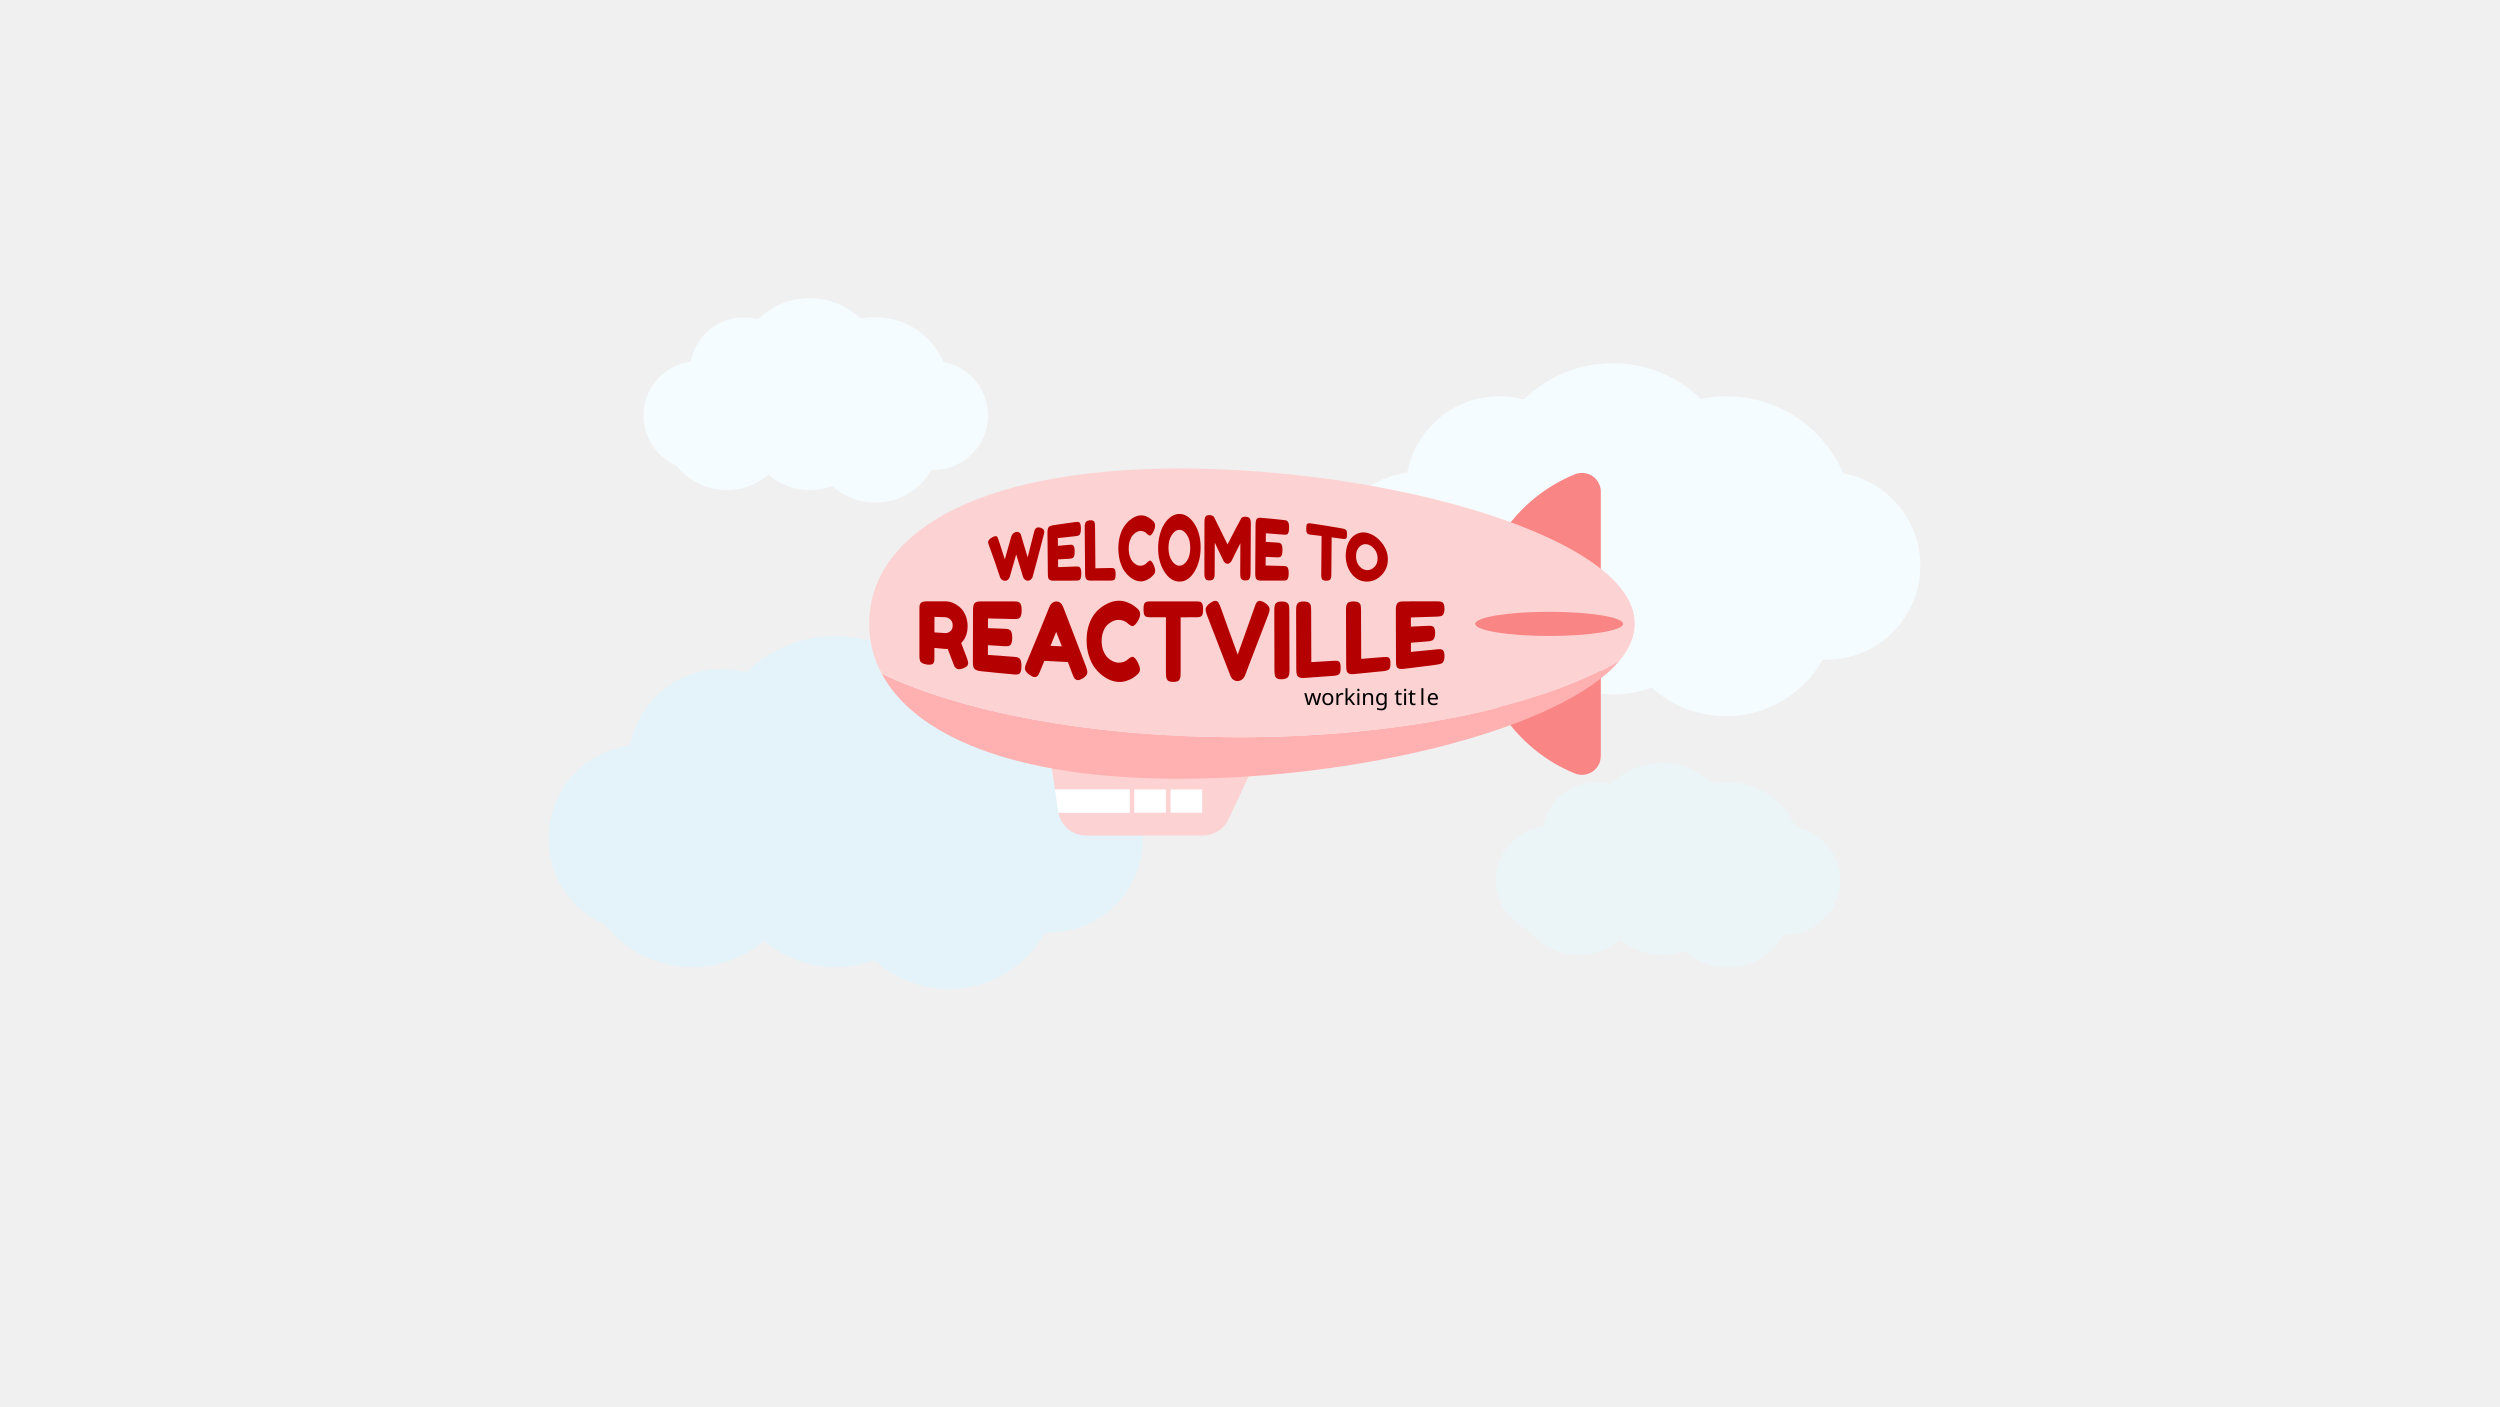
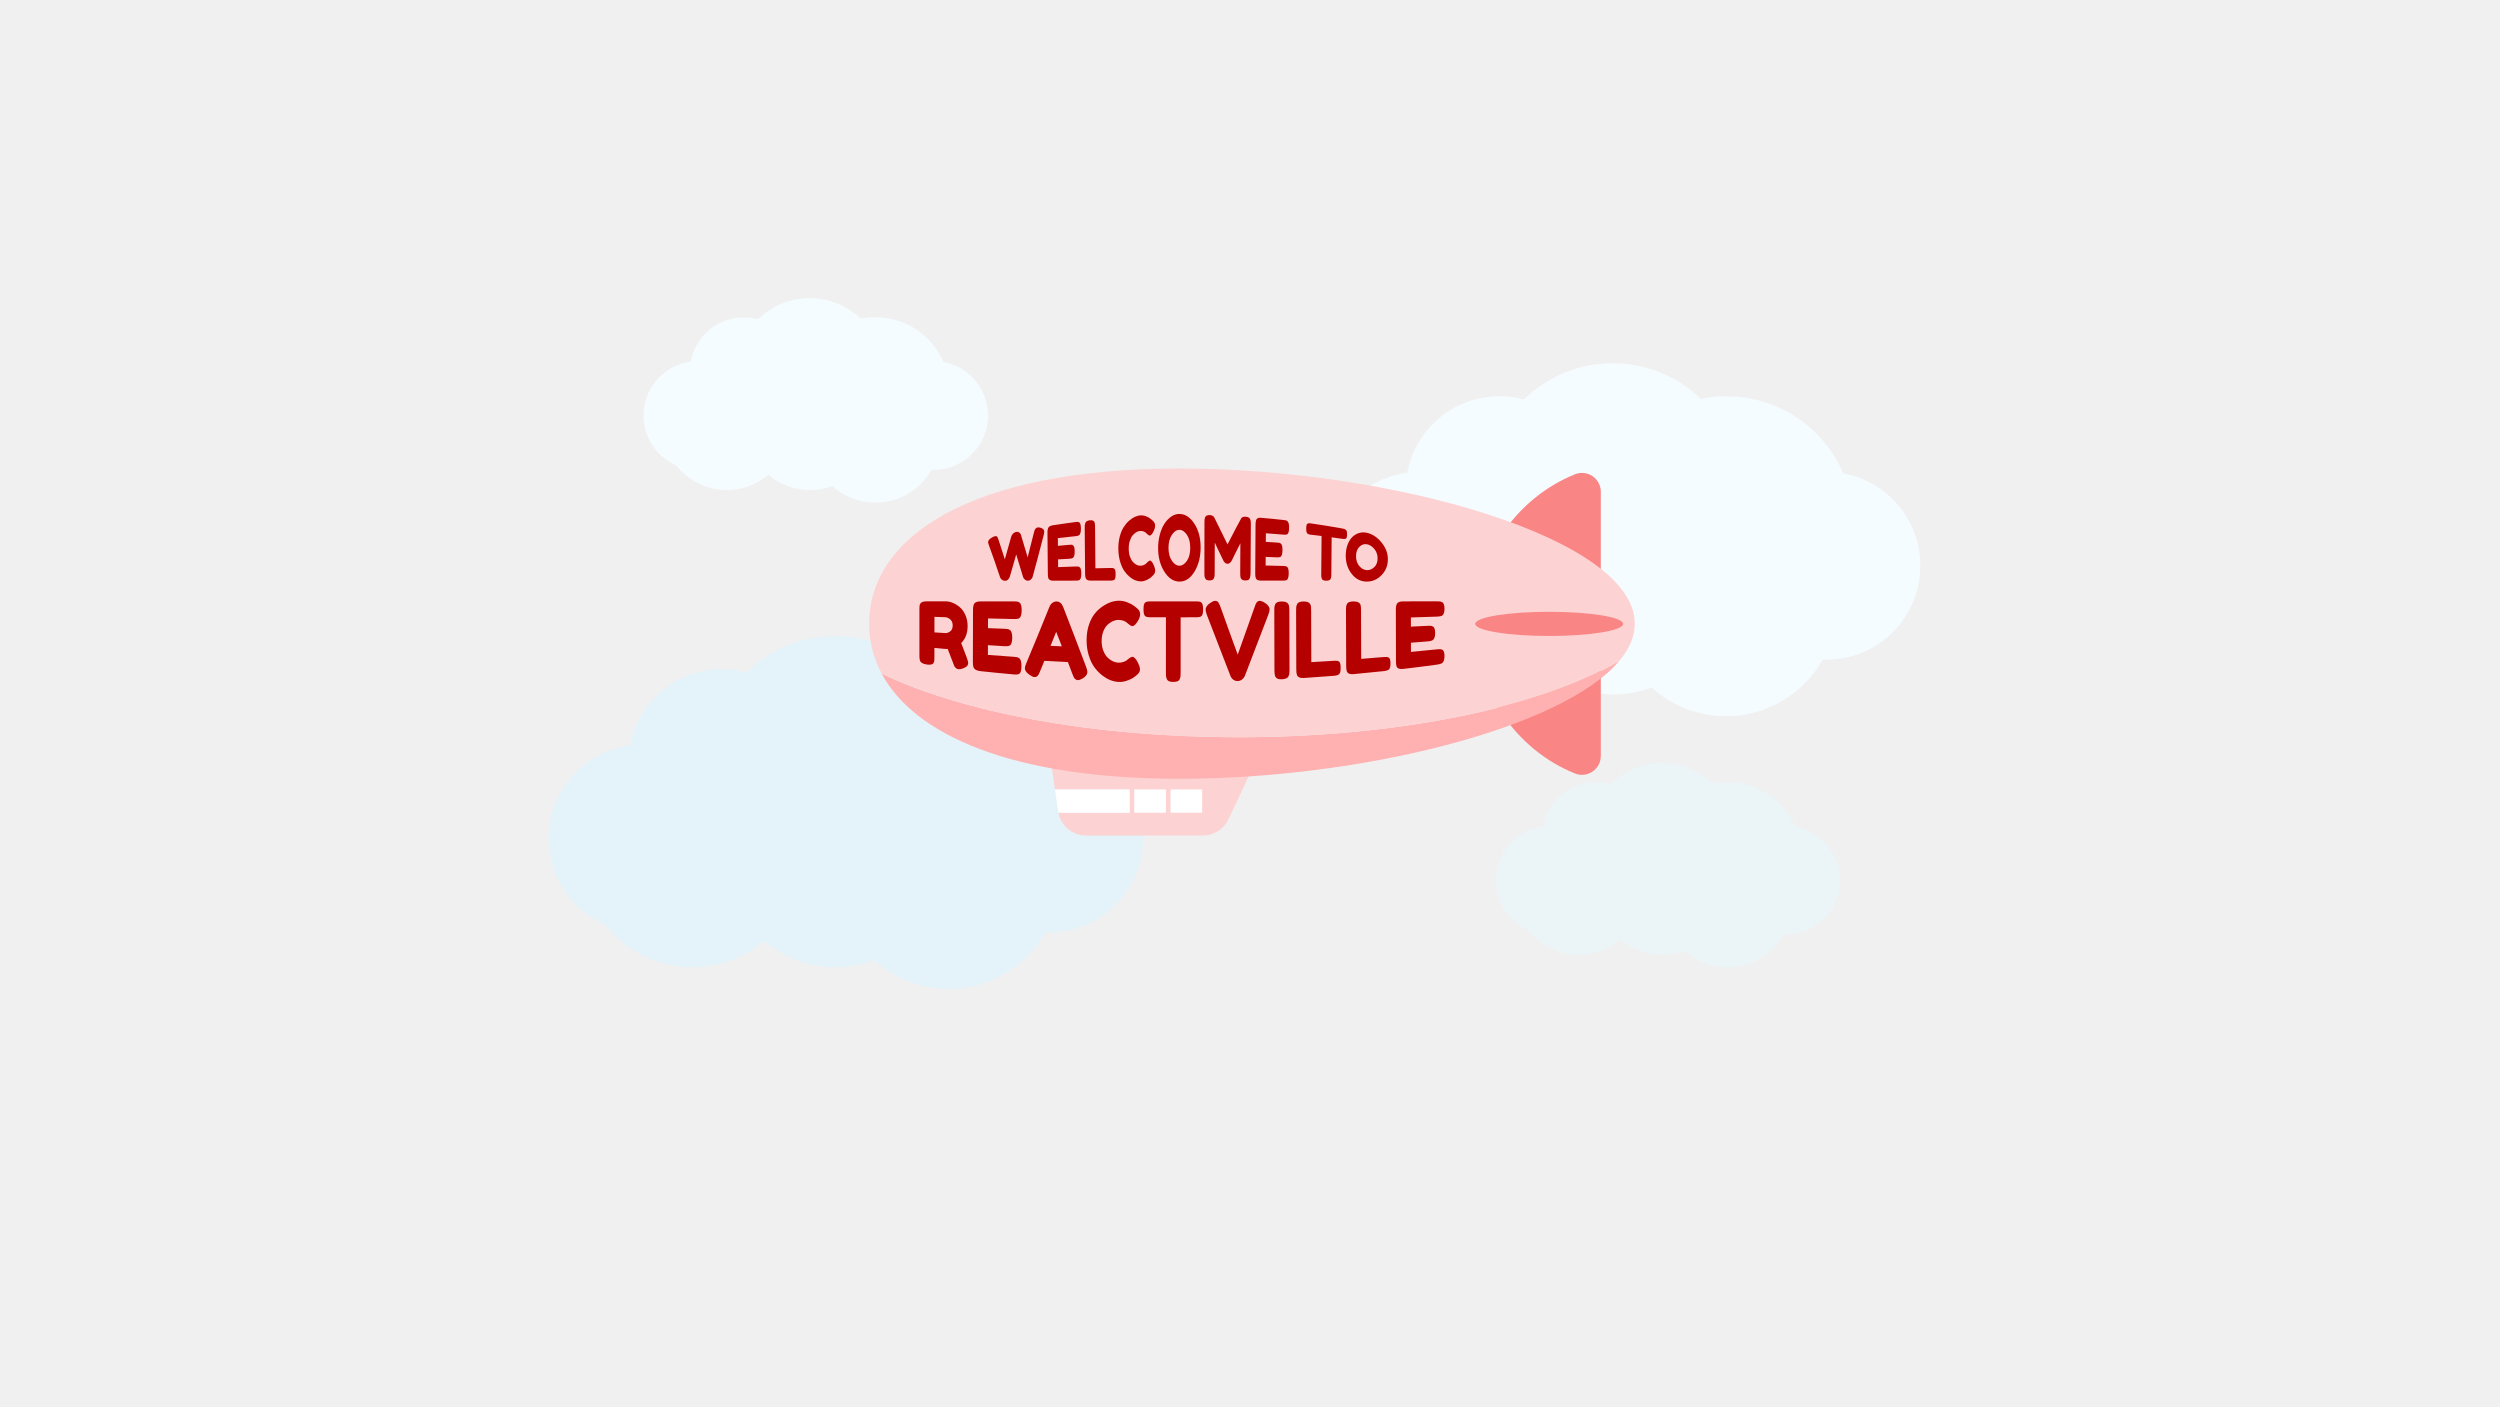
<svg xmlns="http://www.w3.org/2000/svg" viewBox="0 0 3840 2160">
  <g id="landing-fade-4">
    <g id="landing-fade-4-animation">
      <g>
        <rect x="2036.44" y="724.87" width="913.12" height="288.35" rx="144.18" ry="144.18" style="fill: #f5fcff; stroke-width: 0px;" />
        <circle cx="2302.77" cy="752.24" r="143.51" style="fill: #f5fcff; stroke-width: 0px;" />
        <circle cx="2476.98" cy="752.91" r="194.91" style="fill: #f5fcff; stroke-width: 0px;" />
        <circle cx="2651.86" cy="803.64" r="194.91" style="fill: #f5fcff; stroke-width: 0px;" />
        <circle cx="2651.19" cy="929.79" r="170.21" style="fill: #f5fcff; stroke-width: 0px;" />
        <circle cx="2477.65" cy="896.42" r="170.21" style="fill: #f5fcff; stroke-width: 0px;" />
        <circle cx="2257.38" cy="896.42" r="170.21" style="fill: #f5fcff; stroke-width: 0px;" />
      </g>
    </g>
  </g>
  <g id="landing-fade-3">
    <g id="landing-fade-3-animation">
      <g>
        <rect x="842.44" y="1143.87" width="913.12" height="288.35" rx="144.18" ry="144.18" style="fill: #e4f3f9; stroke-width: 0px;" />
        <circle cx="1108.77" cy="1171.24" r="143.51" style="fill: #e4f3f9; stroke-width: 0px;" />
        <circle cx="1282.98" cy="1171.91" r="194.91" style="fill: #e4f3f9; stroke-width: 0px;" />
        <circle cx="1457.86" cy="1222.64" r="194.91" style="fill: #e4f3f9; stroke-width: 0px;" />
        <circle cx="1457.19" cy="1348.79" r="170.21" style="fill: #e4f3f9; stroke-width: 0px;" />
        <circle cx="1283.65" cy="1315.42" r="170.21" style="fill: #e4f3f9; stroke-width: 0px;" />
        <circle cx="1063.38" cy="1315.42" r="170.21" style="fill: #e4f3f9; stroke-width: 0px;" />
      </g>
    </g>
  </g>
  <g id="landing-move">
    <g id="landing-move-animation">
      <g>
        <path d="M2265.94,958.28c0,104.28,63.45,193.47,153.21,229.79,18.98,7.68,39.69-6.46,39.69-26.94v-405.7c0-20.48-20.71-34.62-39.69-26.94-89.76,36.32-153.21,125.51-153.21,229.79Z" style="fill: #f98585; stroke-width: 0px;" />
        <path d="M1614.35,1171.18l6.07,41.44h114.67v35.72h-109.39c3.94,20.24,21.7,35.01,42.51,35.01h179.45c16.77,0,32.03-9.68,39.18-24.85l41.16-87.32h-313.65Z" style="fill: #fcd2d2; stroke-width: 0px;" />
        <path d="M1735.1,1212.62h-114.67l4.94,33.7c.1.68.22,1.36.35,2.02h109.39v-35.72Z" style="fill: #fff; stroke-width: 0px;" />
        <rect x="1742.24" y="1212.62" width="48.58" height="35.72" style="fill: #fff; stroke-width: 0px;" />
        <rect x="1797.97" y="1212.62" width="48.58" height="35.72" style="fill: #fff; stroke-width: 0px;" />
        <path d="M1354.24,1034.7c50.21,93.92,199.57,161.49,458.02,161.49,276.29,0,588.24-77.22,675.17-181.31-117.75,70.3-335.72,117.5-585.15,117.5-225.19,0-424.73-38.47-548.04-97.67Z" style="fill: #ffb0b0; stroke-width: 0px;" />
        <path d="M1812.26,719.65c-324.74,0-477.26,106.68-477.26,238.27,0,26.87,6.36,52.69,19.24,76.79,123.31,59.21,322.85,97.67,548.04,97.67,249.43,0,467.4-47.2,585.15-117.5,15.24-18.25,23.57-37.33,23.57-56.96,0-131.59-374-238.27-698.74-238.27Z" style="fill: #fcd2d2; stroke-width: 0px;" />
        <ellipse cx="2379.54" cy="958.28" rx="113.6" ry="18.58" style="fill: #f98585; stroke-width: 0px;" />
      </g>
      <g>
        <path d="M1597.93,810.51c4,1.1,6.02,3.21,6.05,6.22,0,.98-.33,2.88-1.02,5.7-5.54,21.7-11.09,42.71-16.67,62.95-.12.51-.32,1.13-.61,1.86-.29.73-1.08,1.7-2.35,2.9-1.28,1.2-2.8,1.79-4.56,1.8-1.76,0-3.29-.58-4.59-1.73-1.29-1.15-2.15-2.28-2.58-3.4-3.58-12.04-7.15-23.76-10.71-35.15-6.47,23.05-9.8,33.93-9.91,34.4-.12.4-.38.97-.8,1.71-.41.74-.89,1.4-1.42,2-1.37,1.53-3.01,2.29-4.92,2.29-1.91,0-3.49-.47-4.71-1.42-1.23-.95-2.05-1.9-2.48-2.84-.21-.47-.42-.95-.63-1.42-5.82-17.5-11.59-34.06-17.3-49.57-.65-1.85-.98-3.24-.98-4.2,0-2.39,1.98-4.71,5.93-7.03,1.71-1,3.26-1.67,4.65-1.99,1.39-.32,2.45-.06,3.19.77.74.84,1.41,2.23,2.01,4.19,3.28,9.86,6.59,20.06,9.91,30.58,3.2-11.02,6.38-22.34,9.55-33.95.81-2.96,2.31-5.21,4.5-6.74.94-.66,2.17-1.16,3.69-1.46,1.51-.31,2.92-.02,4.24.86,1.31.89,2.15,1.86,2.52,2.91,3.5,11.44,7.01,23.2,10.53,35.27,3.19-12.27,6.37-24.81,9.54-37.6.46-1.76.84-3.06,1.13-3.92.29-.86.83-1.74,1.63-2.65.8-.91,1.79-1.48,2.98-1.69,1.19-.21,2.59-.09,4.21.38Z" style="fill: #b50000; stroke-width: 0px;" />
        <path d="M1625.26,871.1c9.21-.35,18.41-.68,27.62-.99,1.37-.05,2.41-.02,3.1.08.69.1,1.49.47,2.39,1.1,1.63,1.11,2.46,4.32,2.51,9.61.05,5.8-1.03,9.2-3.23,10.19-1.01.5-2.57.75-4.66.75-11.84.02-23.68.05-35.52.08-4.19,0-6.65-1.44-7.39-4.33-.37-1.21-.57-3.15-.59-5.82-.19-21.17-.38-42.34-.57-63.51-.03-3.88.51-6.61,1.63-8.21,1.12-1.59,3.26-2.65,6.42-3.15,11.75-1.86,23.52-3.56,35.31-5.1,1.38-.18,2.41-.25,3.1-.22.69.04,1.48.33,2.39.87,1.63.95,2.46,4.09,2.51,9.39.05,5.8-1.03,9.3-3.23,10.51-1.01.59-2.57.99-4.66,1.2-9.18.92-18.36,1.9-27.53,2.97.04,3.96.07,7.92.11,11.88,5.91-.56,11.83-1.1,17.75-1.61,1.38-.12,2.41-.15,3.1-.08.69.06,1.48.38,2.39.96,1.62,1.01,2.46,4.13,2.51,9.36.05,5.72-1.06,9.13-3.32,10.22-1.01.54-2.57.87-4.66.98-5.86.32-11.72.65-17.58.99.04,3.96.07,7.92.11,11.88Z" style="fill: #b50000; stroke-width: 0px;" />
        <path d="M1682.53,872.91c8.14-.19,16.28-.36,24.42-.52,1.97-.04,3.41.26,4.32.9.9.64,1.51,1.66,1.82,3.06.31,1.4.47,3.26.49,5.59.02,2.33-.12,4.19-.41,5.59-.29,1.41-.79,2.37-1.51,2.9-1.13.88-2.68,1.32-4.66,1.32-10.77.02-21.53.03-32.3.05-4.19,0-6.65-1.58-7.4-4.74-.37-1.33-.57-3.46-.59-6.38-.2-23.19-.4-46.39-.6-69.58-.02-1.92.02-3.36.1-4.33.08-.97.36-2.11.83-3.42.82-2.35,3.14-3.76,6.98-4.2,4.19-.48,6.69.82,7.5,3.89.31,1.42.48,3.61.5,6.59.17,21.09.34,42.19.51,63.28Z" style="fill: #b50000; stroke-width: 0px;" />
        <path d="M1760.44,865.62c.54-.6,1.07-1.19,1.61-1.79,2.03-1.84,3.46-2.77,4.3-2.78,1.86-.03,3.88,2.49,6.05,7.56,1.33,3.17,2,5.72,2,7.63,0,1.91-.39,3.51-1.2,4.79-.8,1.28-1.74,2.42-2.82,3.42-1.07,1.01-2.1,1.96-3.09,2.87-.98.91-3,2.1-6.04,3.55-3.04,1.45-5.99,2.17-8.83,2.17-2.84,0-5.71-.56-8.62-1.68-2.91-1.12-5.91-2.99-9-5.61-3.1-2.61-5.88-5.79-8.36-9.53-2.48-3.74-4.53-8.52-6.15-14.35-1.63-5.83-2.46-12.16-2.51-19.03-.05-6.87.69-13.13,2.22-18.82,1.52-5.69,3.49-10.45,5.9-14.28,2.41-3.83,5.17-7.1,8.28-9.8,5.86-5.19,11.77-8,17.73-8.33,2.83-.16,5.7.35,8.63,1.52,2.92,1.17,5.14,2.42,6.65,3.72.72.61,1.45,1.21,2.17,1.82,1.09.96,1.93,1.75,2.53,2.36,1.57,1.85,2.36,3.99,2.37,6.41,0,2.41-.61,4.96-1.87,7.64-2.33,4.99-4.42,7.5-6.28,7.56-1.08.03-2.62-.92-4.61-2.84-2.54-2.99-5.91-4.4-10.11-4.22-3.91.17-7.74,2.37-11.5,6.57-1.79,2.05-3.28,4.89-4.45,8.51-1.18,3.62-1.76,7.68-1.73,12.18.03,4.5.65,8.51,1.87,12.05,1.22,3.54,2.76,6.32,4.63,8.34,3.68,3.87,7.49,5.8,11.44,5.74,1.86-.02,3.61-.41,5.25-1.15,1.64-.74,2.82-1.48,3.54-2.22Z" style="fill: #b50000; stroke-width: 0px;" />
        <path d="M1811.15,789.42c8.91-.09,16.66,4.84,23.21,14.72,6.55,9.88,9.81,22.11,9.79,36.65-.02,14.55-3.15,26.93-9.39,37.17-6.23,10.24-13.89,15.37-22.98,15.37-9.09,0-16.83-5.06-23.23-15.1-6.4-10.04-9.63-21.94-9.67-35.81-.02-7.57.86-14.68,2.64-21.34,1.78-6.66,4.17-12.27,7.17-16.83,3-4.55,6.45-8.16,10.36-10.8,3.91-2.64,7.94-3.99,12.1-4.03ZM1794.81,841.51c.02,8.16,1.75,14.76,5.21,19.83,3.45,5.07,7.3,7.61,11.56,7.6,4.25-.01,8.08-2.5,11.5-7.46,3.42-4.97,5.13-11.63,5.13-19.99,0-8.36-1.72-15.08-5.18-20.13-3.46-5.05-7.32-7.57-11.59-7.53-4.27.03-8.11,2.63-11.53,7.76-3.42,5.14-5.11,11.78-5.1,19.94Z" style="fill: #b50000; stroke-width: 0px;" />
        <path d="M1920.36,797.76c.47,1.37.75,2.58.83,3.66.08,1.07.12,2.63.11,4.67-.15,24.64-.3,49.28-.45,73.92-.04,6.12-1.2,9.72-3.47,10.78-1.14.53-2.58.8-4.31.8-1.74,0-3.11-.23-4.12-.68-1.02-.45-1.79-.99-2.32-1.62-.54-.63-.95-1.53-1.24-2.69-.29-1.53-.43-3.86-.41-7,.08-15.03.15-30.06.23-45.1-1.51,2.73-3.72,7.08-6.63,13.09-2.91,6.01-4.75,9.8-5.54,11.32-.79,1.52-1.33,2.58-1.63,3.16-.3.58-1.04,1.39-2.21,2.41-1.17,1.03-2.43,1.53-3.78,1.51-1.35-.02-2.57-.51-3.68-1.47-1.11-.97-1.9-1.91-2.37-2.82-.24-.5-.48-1.01-.71-1.51-1.19-2.29-3.54-7.16-7.06-14.66-3.52-7.49-5.43-11.53-5.73-12.08-.04,15.39-.08,30.79-.13,46.18,0,2.1-.06,3.68-.15,4.73-.09,1.05-.38,2.22-.86,3.49-.9,2.47-3.24,3.7-7.01,3.7-3.65,0-5.92-1.24-6.81-3.72-.48-1.28-.76-2.48-.85-3.58-.09-1.1-.13-2.75-.13-4.95.04-25.45.09-50.9.13-76.35,0-2.11.05-3.69.14-4.74.09-1.05.38-2.26.86-3.63.91-2.37,3.26-3.51,7.05-3.42,1.63.04,3.02.38,4.2,1,1.17.63,1.94,1.27,2.3,1.92.18.28.36.56.54.84,6.79,13.82,13.57,27.6,20.33,41.29,10.28-20.14,17.18-33.08,20.64-39.35,1.03-2.36,3.46-3.42,7.28-3.17,3.82.26,6.14,1.63,6.97,4.08Z" style="fill: #b50000; stroke-width: 0px;" />
        <path d="M1944,868.63c9.22.21,18.44.45,27.65.71,1.37.04,2.41.13,3.1.28.69.15,1.48.57,2.37,1.27,1.61,1.22,2.38,4.51,2.34,9.87-.05,5.86-1.19,9.29-3.41,10.3-1.02.5-2.58.75-4.67.75-11.84-.02-23.68-.04-35.53-.06-4.19,0-6.63-1.68-7.32-5.04-.35-1.41-.52-3.67-.49-6.76.16-24.55.32-49.1.47-73.64.03-4.5.62-7.53,1.77-9.07,1.15-1.54,3.32-2.18,6.5-1.92,11.83,1,23.65,2.16,35.46,3.47,1.38.15,2.41.33,3.1.54.69.2,1.48.7,2.37,1.47,1.61,1.36,2.39,4.72,2.34,10.08-.05,5.86-1.19,9.19-3.41,10.01-1.02.41-2.58.53-4.68.35-9.2-.78-18.4-1.49-27.6-2.13-.03,4.4-.06,8.8-.09,13.2,5.93.34,11.87.7,17.8,1.09,1.38.09,2.41.22,3.1.4.69.17,1.48.63,2.37,1.37,1.61,1.3,2.39,4.66,2.34,10.08-.05,5.93-1.22,9.36-3.5,10.28-1.02.47-2.58.66-4.68.57-5.87-.24-11.74-.46-17.6-.67-.03,4.4-.06,8.8-.09,13.2Z" style="fill: #b50000; stroke-width: 0px;" />
        <path d="M2012.99,803.85c16.61,2.38,33.19,5.07,49.72,8.08,1.9.35,3.3.88,4.19,1.58.89.7,1.47,1.66,1.76,2.86.29,1.2.42,2.73.41,4.6-.01,1.86-.17,3.33-.48,4.39-.31,1.07-.82,1.76-1.54,2.08-1.08.49-2.6.59-4.56.3-5.69-.83-11.38-1.64-17.07-2.41-.17,18.97-.33,37.94-.5,56.91-.02,1.74-.07,3.02-.17,3.84-.1.83-.38,1.79-.83,2.88-.46,1.09-1.26,1.86-2.4,2.31-1.14.45-2.64.68-4.49.67-1.86,0-3.33-.24-4.43-.71-1.1-.47-1.87-1.26-2.31-2.39-.44-1.13-.7-2.14-.78-3.03-.08-.89-.11-2.23-.1-4.02.18-19.49.35-38.99.53-58.48-5.73-.72-11.46-1.41-17.2-2.07-1.91-.22-3.31-.68-4.21-1.39-.89-.71-1.48-1.72-1.77-3.05-.29-1.33-.42-3.04-.4-5.14.02-2.1.18-3.76.49-4.97.31-1.21.83-2.01,1.55-2.39,1.08-.58,2.61-.72,4.58-.44Z" style="fill: #b50000; stroke-width: 0px;" />
        <path d="M2099.31,818.33c8.76,1.88,16.34,7.11,22.78,15,6.43,7.91,9.67,16.31,9.67,25.77,0,9.47-3.09,17.22-9.31,23.9-6.22,6.66-13.89,10.32-22.98,10.32-9.09.01-16.8-3.68-23.1-11.61-6.31-7.91-9.41-17.6-9.32-28.55.05-5.97.99-11.48,2.81-16.43,1.83-4.95,4.24-8.91,7.24-11.85,3-2.95,6.43-4.99,10.3-6.15,3.87-1.16,7.84-1.26,11.93-.39ZM2082.87,854.15c-.04,6.17,1.64,11.33,5.04,15.33,3.41,4.01,7.23,6.04,11.47,6.25,4.24.21,8.06-1.38,11.47-4.6,3.41-3.23,5.12-7.63,5.13-13.36.02-5.73-1.68-10.55-5.08-14.6-3.4-4.05-7.2-6.5-11.41-7.19-4.22-.69-8.03.55-11.44,3.87-3.41,3.31-5.15,8.14-5.19,14.3Z" style="fill: #b50000; stroke-width: 0px;" />
      </g>
      <g>
        <path d="M1485.22,1010.84c1.29,3.56,1.94,6.11,1.93,7.64,0,3.63-2.71,6.41-8.09,8.25-2.78,1-5.01,1.39-6.71,1.19-1.69-.2-3.08-.82-4.16-1.84-1.08-1.02-1.88-2.02-2.4-3.02-.86-1.86-4.23-10.76-10.1-26.24-1.35-.03-2.69-.06-4.04-.09-5.47-.5-10.93-1.02-16.4-1.54,0,5.07-.01,10.15-.02,15.22,0,2.07-.07,3.61-.2,4.62-.13,1.02-.55,2.16-1.24,3.41-1.22,2.27-4.6,3.02-10.14,2.27-6.06-.83-9.61-2.95-10.65-6.3-.52-1.55-.78-3.84-.78-6.89v-72.42c0-2,.07-3.5.2-4.5.13-1,.54-2.15,1.24-3.45,1.22-2.34,4.61-3.52,10.18-3.52,9.39.01,18.79.02,28.18.03,7.65,0,15.09,2.96,22.29,9.07,3.47,2.96,6.33,6.99,8.58,12.08,2.25,5.1,3.36,10.77,3.35,16.98-.03,10.79-3.31,19.52-9.84,25.93,1.9,5.15,4.83,12.8,8.8,23.1ZM1435.29,971.35c5.56.36,11.11.71,16.67,1.05,2.52.16,5.04-.7,7.56-2.6,2.52-1.89,3.79-4.9,3.8-9,0-4.09-1.25-7.24-3.76-9.41-2.52-2.17-5.12-3.28-7.82-3.37-5.48-.17-10.95-.35-16.43-.53,0,7.95-.02,15.9-.03,23.84Z" style="fill: #b50000; stroke-width: 0px;" />
        <path d="M1517.42,1005.93c13.38,1.05,26.77,2.03,40.16,2.94,2,.14,3.5.31,4.5.53,1,.22,2.15.78,3.45,1.69,2.34,1.59,3.5,5.69,3.48,12.28-.02,7.21-1.65,11.29-4.87,12.25-1.48.49-3.74.6-6.78.32-17.21-1.54-34.42-3.23-51.61-5.08-6.08-.66-9.63-2.89-10.66-6.66-.52-1.6-.77-4.08-.76-7.45.07-26.77.15-53.54.22-80.31.01-4.91.85-8.25,2.51-10.03,1.66-1.78,4.79-2.67,9.4-2.67,17.14.02,34.27.03,51.41.05,2,0,3.5.08,4.5.23,1,.15,2.15.64,3.45,1.47,2.34,1.44,3.5,5.46,3.48,12.05-.02,7.21-1.65,11.4-4.87,12.56-1.48.58-3.74.84-6.79.77-13.35-.3-26.7-.62-40.05-.96-.02,4.98-.03,9.95-.05,14.93,8.61.34,17.21.67,25.82.98,2,.07,3.5.2,4.5.39,1,.19,2.15.71,3.45,1.57,2.34,1.51,3.5,5.52,3.48,12.04-.02,7.13-1.69,11.21-5,12.24-1.48.52-3.74.7-6.78.52-8.52-.5-17.04-1.03-25.55-1.58-.02,4.98-.03,9.95-.05,14.93Z" style="fill: #b50000; stroke-width: 0px;" />
        <path d="M1632.99,932.21c11.65,29.96,23.32,60.47,35,91.38,1.47,3.77,2.21,6.59,2.2,8.44-.01,3.93-2.55,7.36-7.61,10.25-2.97,1.69-5.3,2.48-7,2.39-1.7-.1-3.09-.66-4.18-1.7-1.09-1.03-1.87-2.11-2.34-3.21-.48-1.11-1.15-2.76-2.01-4.97-2.25-5.95-4.49-11.89-6.74-17.81-12.06-.58-24.11-1.21-36.17-1.91-2.28,5.56-4.56,11.1-6.84,16.61-.88,2.04-1.56,3.51-2.04,4.42-.48.91-1.27,1.82-2.36,2.73-1.09.91-2.48,1.3-4.18,1.16-1.7-.13-4.02-1.21-6.97-3.21-5.04-3.31-7.55-6.81-7.53-10.53,0-1.76.75-4.33,2.24-7.75,11.84-28.11,23.68-57.02,35.52-86.55.96-2.43,2.43-4.38,4.39-5.87,1.96-1.48,4.03-2.23,6.21-2.23,4.7,0,8.17,2.78,10.41,8.37ZM1622.3,970.51c-2.89,7.22-5.79,14.4-8.68,21.55,5.79.24,11.57.47,17.36.68-2.89-7.44-5.79-14.86-8.68-22.23Z" style="fill: #b50000; stroke-width: 0px;" />
        <path d="M1730.73,1014.17c.79-.71,1.57-1.41,2.36-2.12,2.96-2.17,5.06-3.24,6.28-3.22,2.7.05,5.61,3.22,8.74,9.53,1.91,3.94,2.87,7.09,2.86,9.43,0,2.35-.59,4.29-1.77,5.83-1.18,1.54-2.55,2.91-4.12,4.1-1.57,1.19-3.08,2.33-4.52,3.41-1.44,1.08-4.38,2.46-8.83,4.11-4.45,1.65-8.75,2.4-12.88,2.26-4.14-.14-8.32-.98-12.55-2.52-4.23-1.54-8.58-4.03-13.06-7.45-4.48-3.42-8.5-7.54-12.06-12.34-3.56-4.8-6.49-10.87-8.77-18.21-2.29-7.34-3.42-15.25-3.4-23.75.02-8.5,1.17-16.19,3.45-23.09,2.28-6.9,5.19-12.61,8.72-17.13,3.54-4.52,7.57-8.31,12.1-11.38,8.54-5.92,17.11-8.91,25.72-8.91,4.09,0,8.24.81,12.46,2.42,4.22,1.62,7.41,3.26,9.58,4.94,1.04.78,2.09,1.57,3.13,2.35,1.56,1.23,2.78,2.24,3.65,3.02,2.26,2.35,3.39,5.01,3.38,7.97,0,2.96-.92,6.06-2.75,9.29-3.4,6.01-6.46,9-9.15,8.97-1.57-.01-3.78-1.26-6.65-3.73-3.65-3.81-8.52-5.74-14.61-5.78-5.66-.05-11.23,2.4-16.73,7.3-2.62,2.4-4.8,5.78-6.55,10.16-1.75,4.38-2.63,9.34-2.64,14.89-.01,5.56.85,10.55,2.58,15,1.73,4.45,3.94,7.98,6.64,10.6,5.3,5.01,10.83,7.6,16.58,7.75,2.7.07,5.25-.31,7.65-1.14,2.4-.83,4.12-1.68,5.17-2.55Z" style="fill: #b50000; stroke-width: 0px;" />
        <path d="M1765.97,923.73c24.18,0,48.37,0,72.55,0,2.78,0,4.83.42,6.13,1.26,1.31.84,2.18,2.16,2.61,3.96.44,1.8.66,4.15.66,7.07,0,2.92-.21,5.25-.65,6.99-.44,1.74-1.17,2.95-2.22,3.62-1.57,1.01-3.78,1.52-6.66,1.53-8.31.01-16.62.02-24.93.02,0,28.26,0,56.52,0,84.78,0,2.59-.07,4.5-.2,5.73-.13,1.24-.52,2.67-1.18,4.3-.65,1.63-1.81,2.78-3.47,3.45-1.66.67-3.84,1-6.54.99-2.7-.01-4.86-.36-6.47-1.05-1.62-.68-2.75-1.84-3.4-3.48-.65-1.63-1.04-3.09-1.17-4.39-.13-1.29-.19-3.23-.19-5.81.01-28.18.03-56.36.04-84.54-8.35-.01-16.71-.04-25.06-.07-2.79,0-4.83-.44-6.13-1.28-1.3-.84-2.17-2.16-2.61-3.95-.44-1.79-.65-4.14-.64-7.05,0-2.91.22-5.23.66-6.96.44-1.73,1.18-2.93,2.22-3.61,1.57-1.01,3.79-1.51,6.66-1.51Z" style="fill: #b50000; stroke-width: 0px;" />
        <path d="M1942.39,925.69c5.14,3.18,7.71,6.67,7.72,10.51,0,1.75-.64,4.39-1.94,7.9-11.93,30.79-23.88,61.99-35.85,93.42-.96,2.47-2.41,4.49-4.37,6.05-1.96,1.56-3.98,2.37-6.08,2.44-.44.01-.87.03-1.31.04-2.18.06-4.25-.63-6.22-2.08-1.96-1.45-3.43-3.39-4.39-5.82-12.07-30.93-24.13-62.17-36.16-93.54-1.31-3.58-1.96-6.28-1.96-8.07,0-3.92,2.56-7.52,7.69-10.77,2.87-1.91,5.06-2.86,6.59-2.86,1.52,0,2.68.23,3.46.67.78.45,1.52,1.23,2.22,2.35.78,1.34,1.5,2.83,2.16,4.44.65,1.62,2.33,6.26,5.04,13.91,2.71,7.65,5.61,15.75,8.71,24.31,3.1,8.56,6.03,16.63,8.79,24.22,2.75,7.58,4.31,11.8,4.66,12.69,8.67-24.53,17.33-48.94,25.98-73.14.69-2.1,1.3-3.76,1.82-4.97,1.56-2.98,3.47-4.47,5.73-4.47,2.26,0,4.83.94,7.7,2.8Z" style="fill: #b50000; stroke-width: 0px;" />
        <path d="M1957.3,938.29c0-2.51.05-4.4.18-5.65.13-1.25.53-2.71,1.23-4.34,1.21-2.95,4.6-4.42,10.17-4.43,6.09,0,9.7,2,10.85,6,.44,1.84.67,4.65.68,8.43.09,30.06.17,60.12.26,90.18,0,2.59-.05,4.49-.18,5.69-.13,1.2-.54,2.62-1.23,4.29-1.21,2.99-4.6,4.64-10.18,4.94-6.1.32-9.68-1.57-10.73-5.68-.53-1.72-.79-4.49-.8-8.32-.08-30.37-.15-60.73-.23-91.1Z" style="fill: #b50000; stroke-width: 0px;" />
        <path d="M2014.18,1017.05c11.84-.65,23.67-1.36,35.5-2.13,2.87-.19,4.96.06,6.27.75,1.31.69,2.18,1.84,2.62,3.46.44,1.62.66,3.8.67,6.53.01,2.73-.2,4.94-.63,6.63-.43,1.69-1.17,2.88-2.21,3.59-1.65,1.17-3.91,1.88-6.78,2.11-15.66,1.27-31.32,2.41-46.99,3.42-6.09.39-9.67-1.43-10.73-5.46-.53-1.69-.8-4.42-.81-8.18-.09-29.9-.18-59.81-.26-89.71,0-2.47.05-4.33.18-5.57.13-1.24.54-2.67,1.23-4.28,1.21-2.91,4.6-4.36,10.16-4.36,6.09,0,9.7,1.97,10.85,5.89.44,1.81.67,4.57.68,8.28.08,26.34.17,52.69.25,79.03Z" style="fill: #b50000; stroke-width: 0px;" />
        <path d="M2090.77,1012.02c11.82-.9,23.64-1.86,35.45-2.88,2.87-.25,4.95-.06,6.26.54,1.3.61,2.18,1.67,2.62,3.17.44,1.5.66,3.53.67,6.08,0,2.55-.21,4.63-.63,6.21-.43,1.59-1.17,2.73-2.21,3.42-1.65,1.15-3.9,1.88-6.77,2.19-15.63,1.68-31.27,3.24-46.91,4.67-6.09.56-9.66-1.07-10.71-4.88-.53-1.59-.8-4.19-.81-7.77-.1-28.48-.19-56.97-.29-85.46,0-2.36.05-4.12.18-5.3.13-1.18.53-2.54,1.23-4.08,1.21-2.77,4.6-4.15,10.16-4.15,6.09,0,9.7,1.86,10.85,5.57.44,1.71.67,4.32.68,7.84.08,24.94.16,49.88.24,74.82Z" style="fill: #b50000; stroke-width: 0px;" />
        <path d="M2167.23,1001.32c13.36-1.24,26.72-2.55,40.07-3.94,1.99-.21,3.49-.3,4.49-.27.99.03,2.15.32,3.44.88,2.34.98,3.51,4.23,3.51,9.8,0,6.09-1.6,9.87-4.8,11.36-1.47.73-3.72,1.3-6.75,1.72-17.15,2.34-34.31,4.52-51.48,6.55-6.07.72-9.64-.68-10.69-4.2-.52-1.47-.79-3.88-.8-7.22-.07-26.56-.14-53.11-.21-79.67-.01-4.87.8-8.2,2.45-9.97,1.65-1.77,4.78-2.65,9.39-2.65,17.14-.02,34.27-.04,51.41-.06,2,0,3.5.06,4.5.19,1,.13,2.15.55,3.46,1.24,2.35,1.22,3.52,4.6,3.52,10.17,0,6.09-1.61,9.7-4.82,10.86-1.48.57-3.74.92-6.78,1.02-13.34.45-26.68.88-40.02,1.28,0,4.7.02,9.4.03,14.1,8.6-.4,17.2-.82,25.8-1.26,2-.1,3.5-.11,4.5-.03,1,.08,2.15.45,3.45,1.09,2.34,1.13,3.52,4.52,3.52,10.2,0,6.21-1.64,9.98-4.94,11.33-1.48.66-3.73,1.11-6.77,1.36-8.5.7-17.01,1.37-25.52,2.02,0,4.7.02,9.4.03,14.1Z" style="fill: #b50000; stroke-width: 0px;" />
      </g>
-       <text transform="translate(2003 1082.89)" style="fill: #000; font-family: FredokaOne-Regular, 'Fredoka One'; font-size: 34px;">
-         <tspan x="0" y="0" style="letter-spacing: -.02em;">w</tspan>
-         <tspan x="26.28" y="0">orking tit</tspan>
-         <tspan x="177.41" y="0" style="letter-spacing: 0em;">l</tspan>
-         <tspan x="188.19" y="0" style="letter-spacing: 0em;">e</tspan>
-       </text>
    </g>
  </g>
  <g id="landing-fade-2">
    <g id="landing-fade-2-animation">
      <g>
        <rect x="2297.5" y="1268.67" width="529" height="167.05" rx="83.53" ry="83.53" style="fill: #ebf4f7; stroke-width: 0px;" />
        <circle cx="2451.79" cy="1284.53" r="83.14" style="fill: #ebf4f7; stroke-width: 0px;" />
        <circle cx="2552.72" cy="1284.92" r="112.92" style="fill: #ebf4f7; stroke-width: 0px;" />
        <circle cx="2654.03" cy="1314.31" r="112.92" style="fill: #ebf4f7; stroke-width: 0px;" />
        <circle cx="2653.65" cy="1387.39" r="98.61" style="fill: #ebf4f7; stroke-width: 0px;" />
        <circle cx="2553.11" cy="1368.06" r="98.61" style="fill: #ebf4f7; stroke-width: 0px;" />
        <circle cx="2425.5" cy="1368.06" r="98.61" style="fill: #ebf4f7; stroke-width: 0px;" />
      </g>
    </g>
  </g>
  <g id="landing-fade-1">
    <g id="landing-fade-1-animation">
      <g>
        <rect x="988.5" y="554.67" width="529" height="167.05" rx="83.53" ry="83.53" style="fill: #f5fcff; stroke-width: 0px;" />
        <circle cx="1142.79" cy="570.53" r="83.14" style="fill: #f5fcff; stroke-width: 0px;" />
        <circle cx="1243.72" cy="570.92" r="112.92" style="fill: #f5fcff; stroke-width: 0px;" />
        <circle cx="1345.03" cy="600.31" r="112.92" style="fill: #f5fcff; stroke-width: 0px;" />
        <circle cx="1344.65" cy="673.39" r="98.61" style="fill: #f5fcff; stroke-width: 0px;" />
        <circle cx="1244.11" cy="654.06" r="98.61" style="fill: #f5fcff; stroke-width: 0px;" />
        <circle cx="1116.5" cy="654.06" r="98.61" style="fill: #f5fcff; stroke-width: 0px;" />
      </g>
    </g>
  </g>
</svg>
